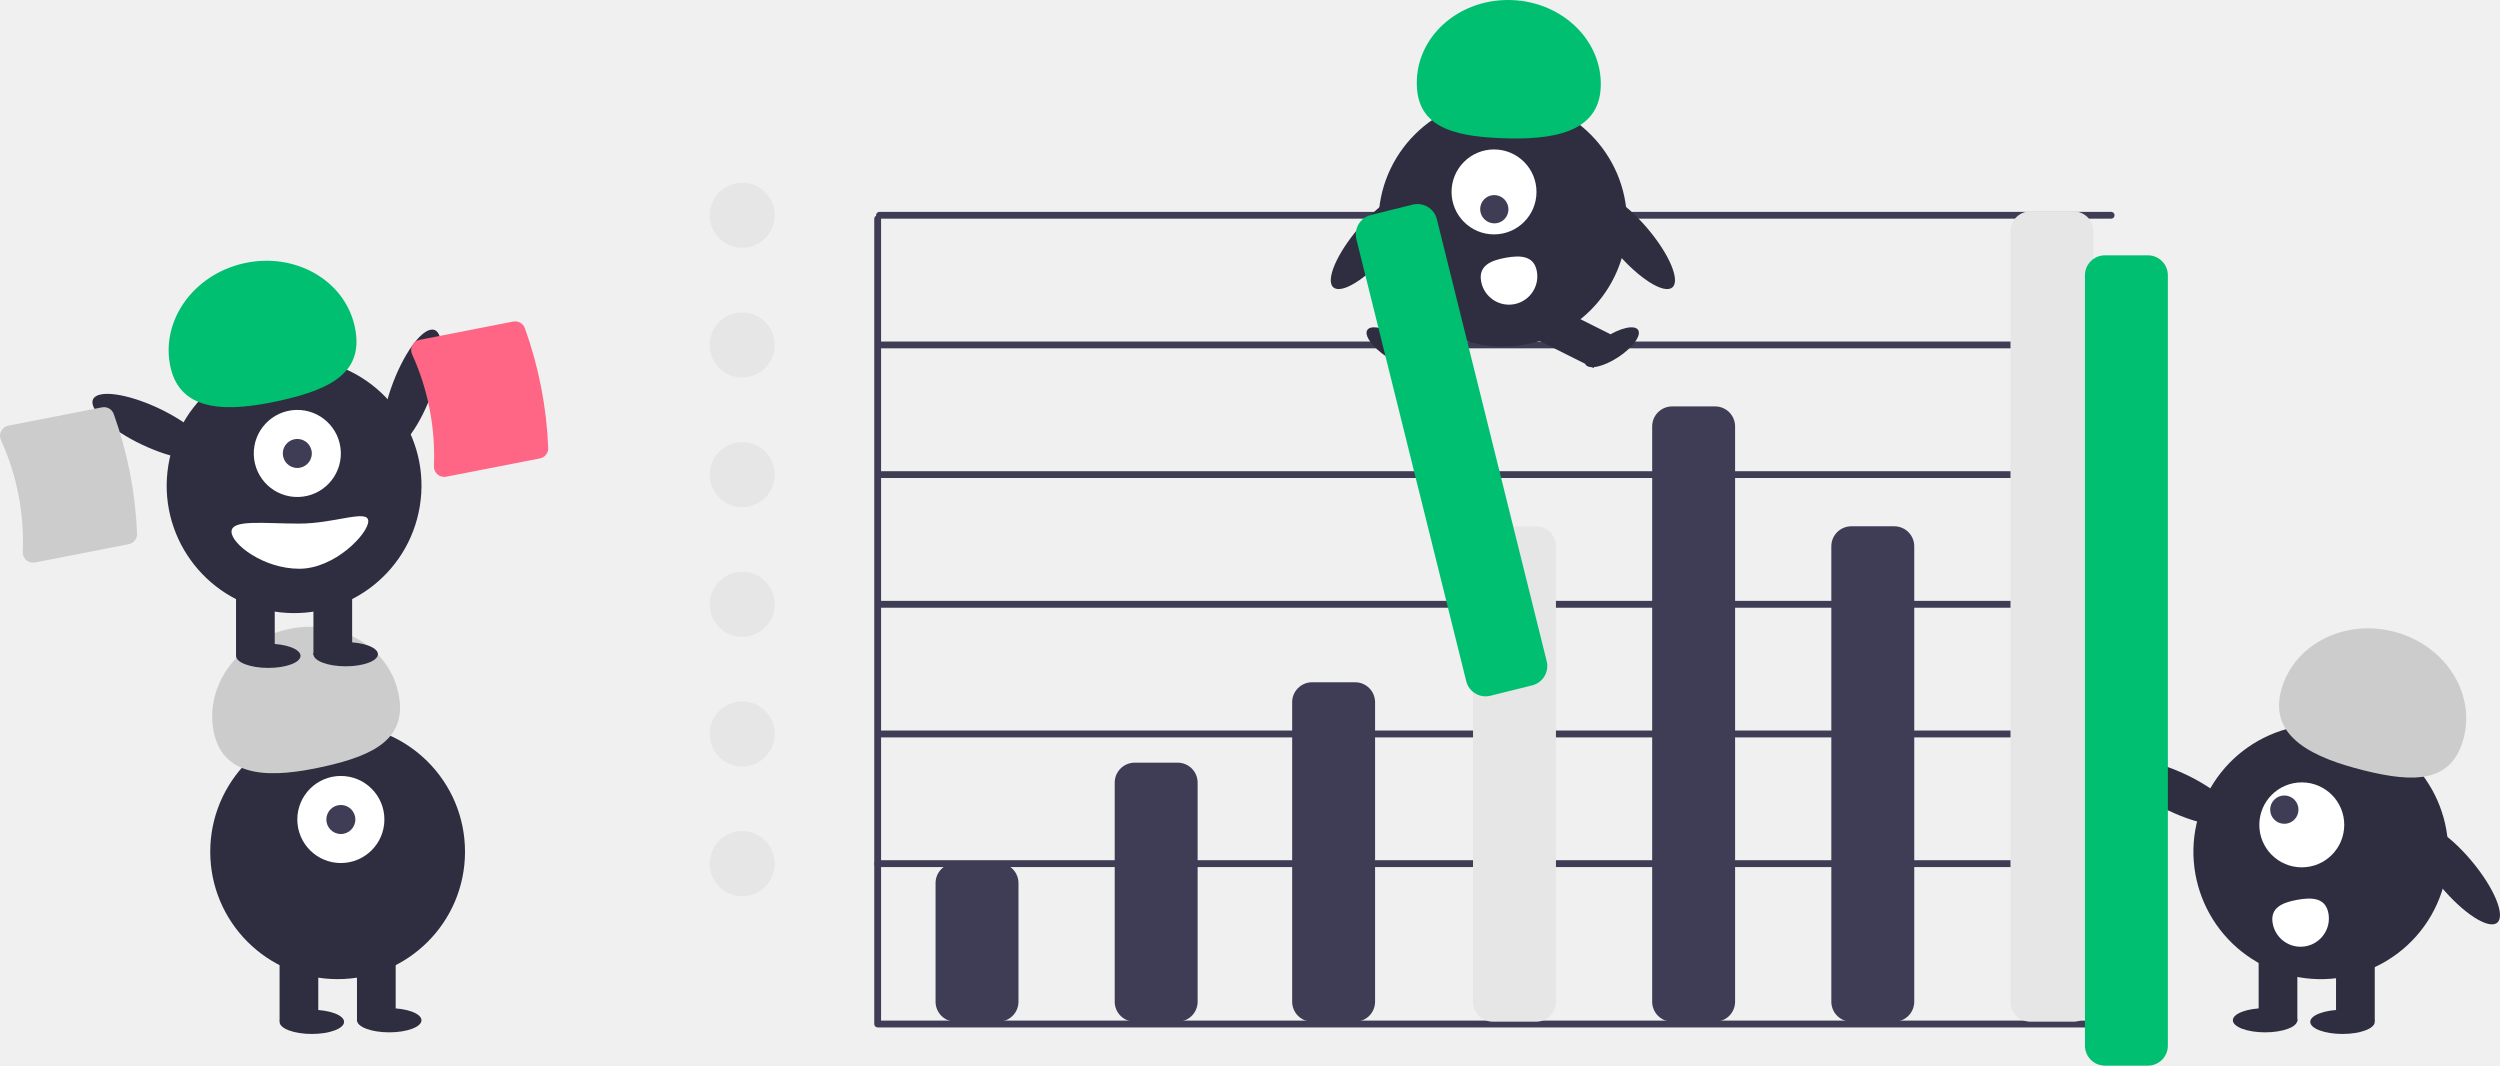
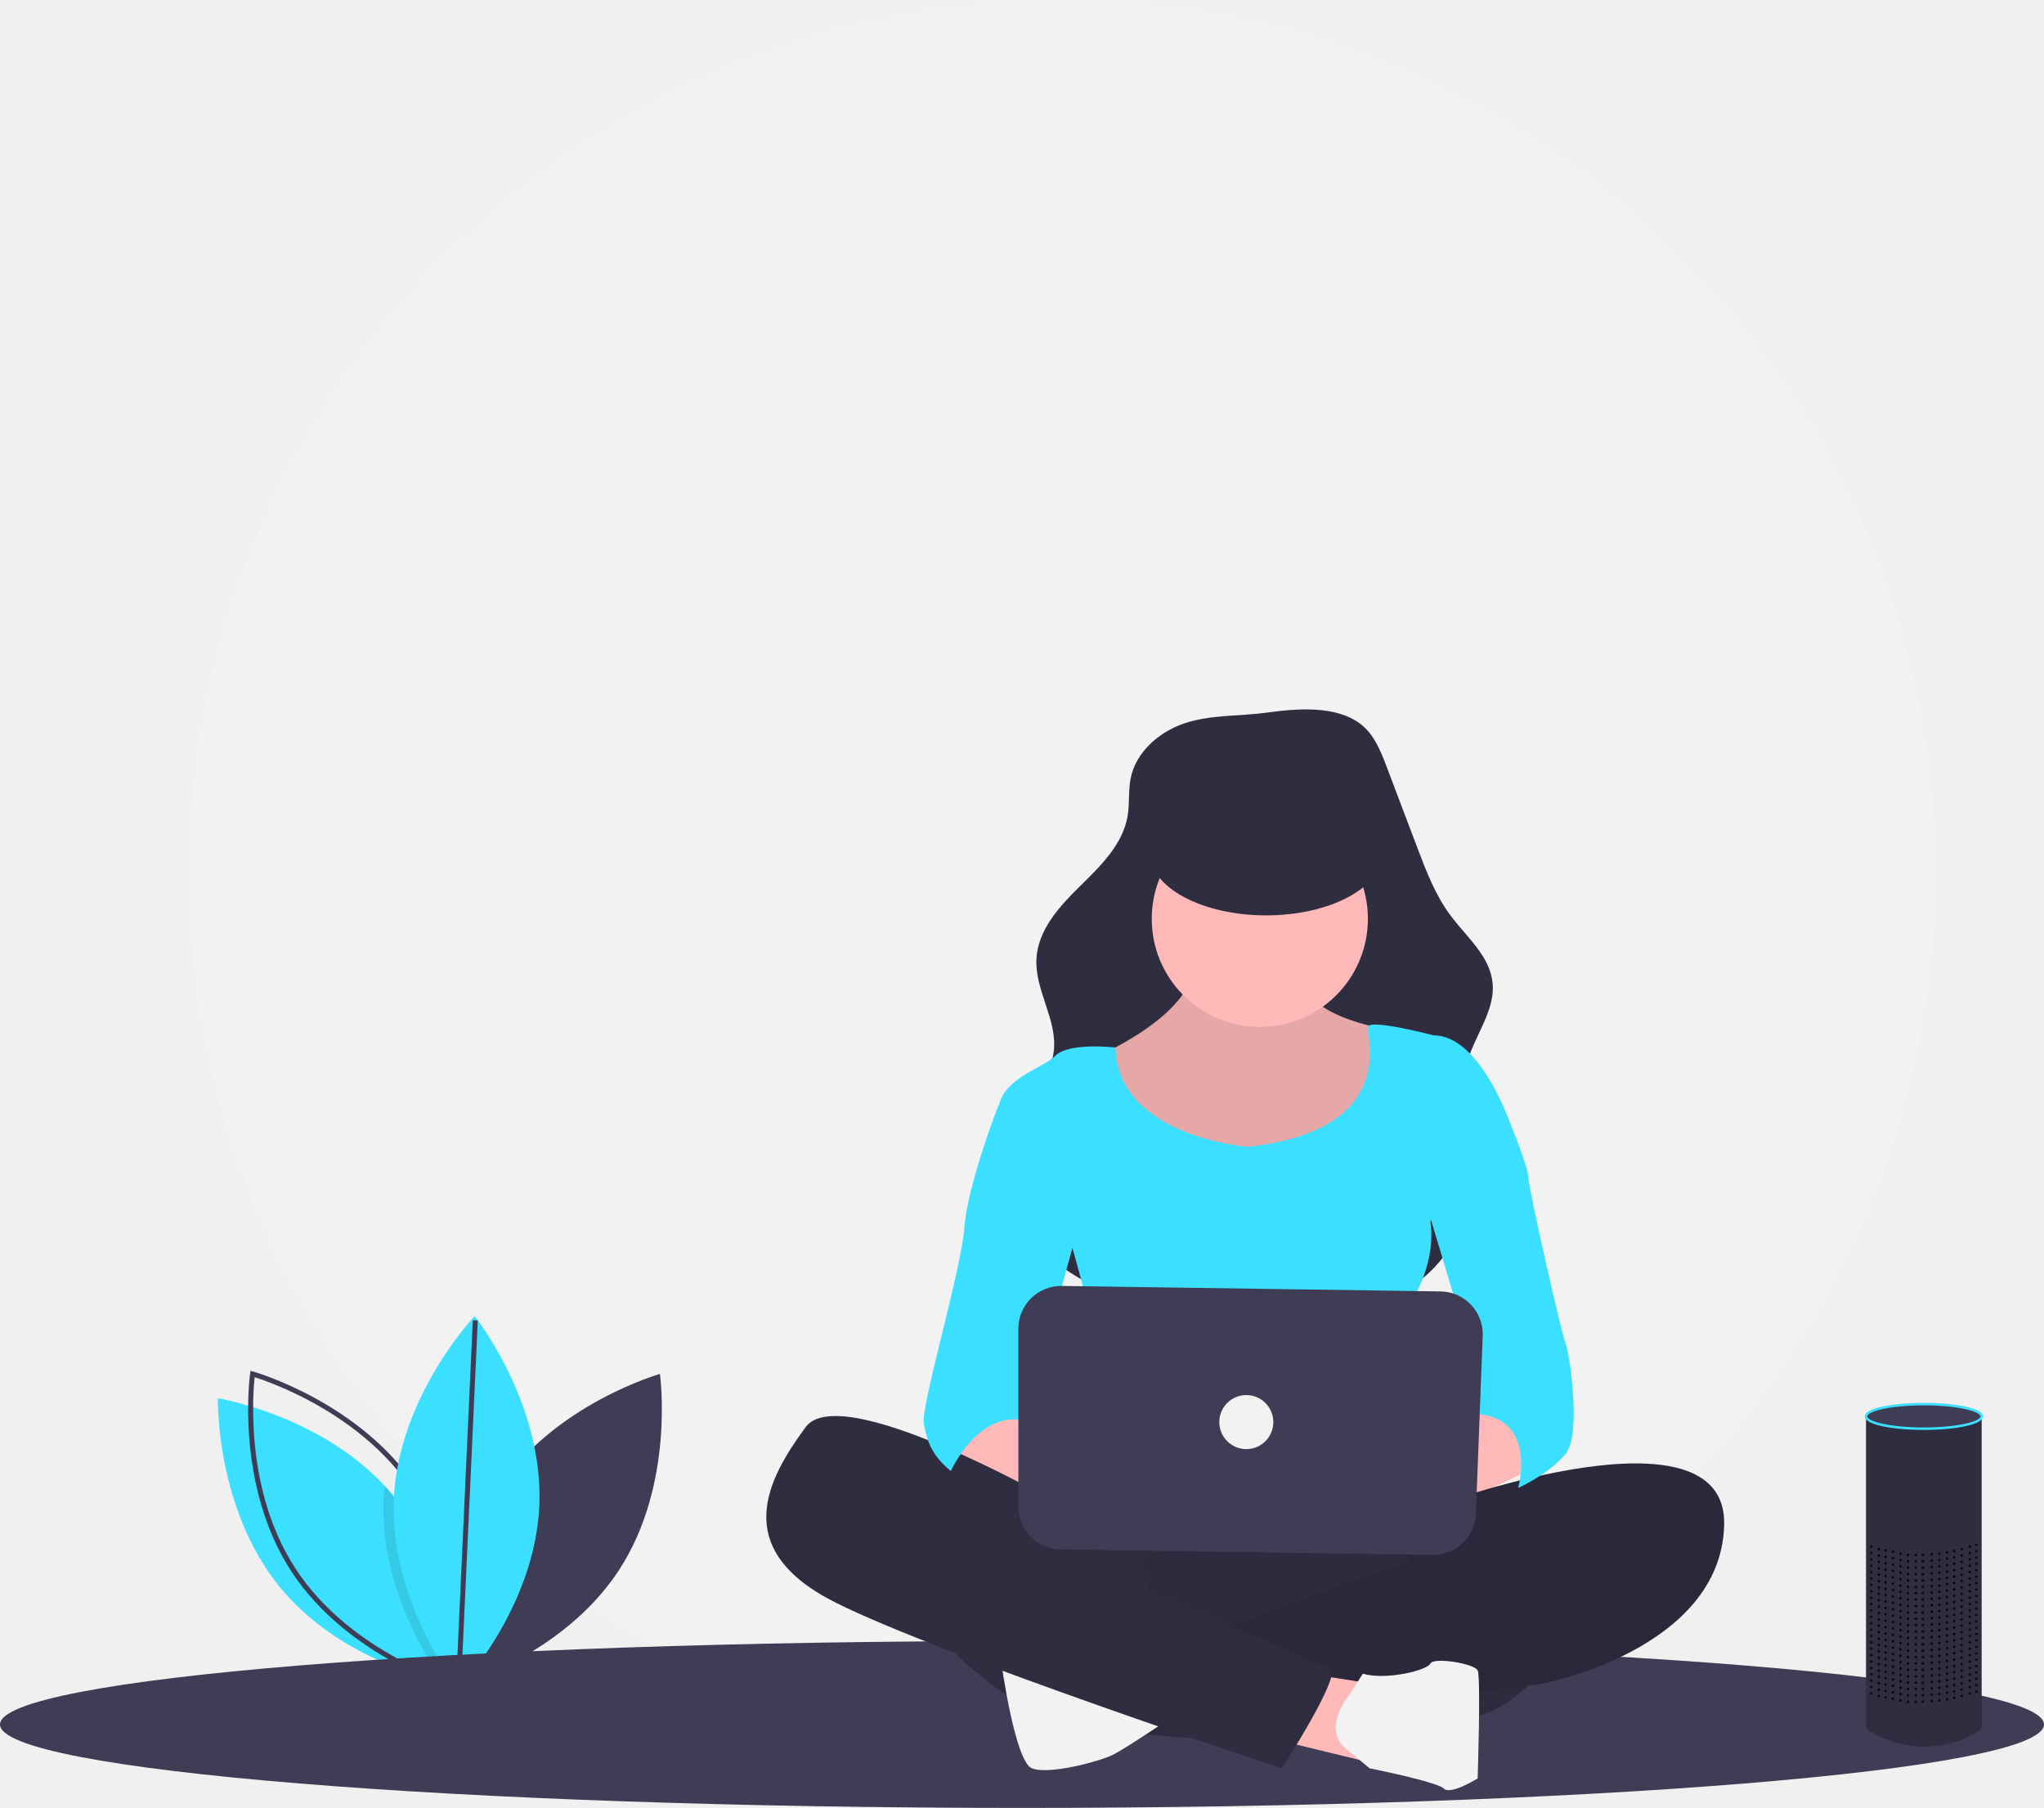
- <svg xmlns="http://www.w3.org/2000/svg" id="aff40d89-77de-4835-bbf1-69878b2c71b2" data-name="Layer 1" width="845.197" height="360.271" viewBox="0 0 845.197 360.271">
-   <path d="M890.595,617.218H474.118a1.154,1.154,0,0,1-1.154-1.154V343.797a1.154,1.154,0,0,1,2.307,0V614.911H890.595a1.154,1.154,0,0,1,0,2.307Z" transform="translate(-177.4015 -269.8646)" fill="#3f3d56" />
-   <path d="M890.595,562.995H474.118a1.154,1.154,0,0,1,0-2.307H890.595a1.154,1.154,0,0,1,0,2.307Z" transform="translate(-177.4015 -269.8646)" fill="#3f3d56" />
-   <path d="M891.172,519.156H474.695a1.154,1.154,0,0,1,0-2.307H891.172a1.154,1.154,0,0,1,0,2.307Z" transform="translate(-177.4015 -269.8646)" fill="#3f3d56" />
-   <path d="M891.172,475.316H474.695a1.154,1.154,0,0,1,0-2.307H891.172a1.154,1.154,0,0,1,0,2.307Z" transform="translate(-177.4015 -269.8646)" fill="#3f3d56" />
-   <path d="M891.172,431.476H474.695a1.154,1.154,0,0,1,0-2.307H891.172a1.154,1.154,0,0,1,0,2.307Z" transform="translate(-177.4015 -269.8646)" fill="#3f3d56" />
-   <path d="M891.172,387.637H474.695a1.154,1.154,0,0,1,0-2.307H891.172a1.154,1.154,0,0,1,0,2.307Z" transform="translate(-177.4015 -269.8646)" fill="#3f3d56" />
-   <path d="M891.172,343.797H474.695a1.154,1.154,0,0,1,0-2.307H891.172a1.154,1.154,0,0,1,0,2.307Z" transform="translate(-177.4015 -269.8646)" fill="#3f3d56" />
-   <path d="M514.983,615.27H500.439a6.752,6.752,0,0,1-6.745-6.745V568.414a6.752,6.752,0,0,1,6.745-6.745h14.544a6.752,6.752,0,0,1,6.745,6.745V608.525A6.752,6.752,0,0,1,514.983,615.27Z" transform="translate(-177.4015 -269.8646)" fill="#3f3d56" />
-   <path d="M575.551,615.27H561.007a6.752,6.752,0,0,1-6.745-6.745V534.452a6.752,6.752,0,0,1,6.745-6.745h14.544a6.752,6.752,0,0,1,6.745,6.745V608.525A6.752,6.752,0,0,1,575.551,615.27Z" transform="translate(-177.4015 -269.8646)" fill="#3f3d56" />
-   <path d="M696.686,615.27H682.143a6.753,6.753,0,0,1-6.745-6.745V454.537a6.753,6.753,0,0,1,6.745-6.745h14.543a6.753,6.753,0,0,1,6.745,6.745V608.525A6.753,6.753,0,0,1,696.686,615.27Z" transform="translate(-177.4015 -269.8646)" fill="#e6e6e6" />
-   <path d="M635.542,615.27H620.998a6.753,6.753,0,0,1-6.745-6.745V507.269a6.753,6.753,0,0,1,6.745-6.745h14.543a6.753,6.753,0,0,1,6.745,6.745V608.525A6.753,6.753,0,0,1,635.542,615.27Z" transform="translate(-177.4015 -269.8646)" fill="#3f3d56" />
-   <path d="M757.254,615.27H742.711a6.753,6.753,0,0,1-6.745-6.745V414.009a6.753,6.753,0,0,1,6.745-6.745h14.544a6.753,6.753,0,0,1,6.745,6.745V608.525A6.753,6.753,0,0,1,757.254,615.27Z" transform="translate(-177.4015 -269.8646)" fill="#3f3d56" />
-   <path d="M817.823,615.27H803.279a6.753,6.753,0,0,1-6.745-6.745V454.537a6.753,6.753,0,0,1,6.745-6.745h14.544a6.753,6.753,0,0,1,6.745,6.745V608.525A6.753,6.753,0,0,1,817.823,615.27Z" transform="translate(-177.4015 -269.8646)" fill="#3f3d56" />
-   <path d="M878.39,615.27H863.847A6.753,6.753,0,0,1,857.102,608.525V348.062a6.753,6.753,0,0,1,6.745-6.745h14.543a6.753,6.753,0,0,1,6.745,6.745V608.525A6.753,6.753,0,0,1,878.39,615.27Z" transform="translate(-177.4015 -269.8646)" fill="#e6e6e6" />
-   <circle cx="508.038" cy="75.159" r="42.012" fill="#2f2e41" />
-   <rect x="650.664" y="377.07" width="22.868" height="12.763" transform="translate(-279.016 67.19549) rotate(-26.60099)" fill="#2f2e41" />
-   <ellipse cx="648.548" cy="387.264" rx="3.989" ry="10.636" transform="translate(-209.1668 445.6714) rotate(-56.60122)" fill="#2f2e41" />
-   <rect x="702.4" y="372.018" width="12.763" height="22.868" transform="translate(-128.8564 575.6413) rotate(-63.39901)" fill="#2f2e41" />
-   <ellipse cx="722.331" cy="387.264" rx="10.636" ry="3.989" transform="translate(-271.2902 191.7049) rotate(-33.39878)" fill="#2f2e41" />
-   <circle cx="505.097" cy="64.882" r="14.359" fill="#fff" />
-   <ellipse cx="682.597" cy="340.6" rx="4.766" ry="4.8" transform="translate(-218.3142 312.5636) rotate(-45)" fill="#3f3d56" />
-   <path d="M718.581,299.318c.632-15.554-12.773-28.728-29.941-29.425s-31.597,11.346-32.229,26.9,11.302,19.087,28.47,19.785S717.949,314.872,718.581,299.318Z" transform="translate(-177.4015 -269.8646)" fill="#01bf71" />
-   <ellipse cx="729.115" cy="351.084" rx="6.594" ry="21.006" transform="translate(-230.1947 289.7572) rotate(-40.64516)" fill="#2f2e41" />
-   <ellipse cx="641.881" cy="351.084" rx="21.006" ry="6.594" transform="translate(-220.0119 339.5652) rotate(-49.35484)" fill="#2f2e41" />
-   <path d="M696.978,361.58a9.572,9.572,0,0,1-18.835,3.429l-.003-.018c-.942-5.202,3.08-7.043,8.283-7.985S696.036,356.378,696.978,361.58Z" transform="translate(-177.4015 -269.8646)" fill="#fff" />
-   <ellipse cx="1007.831" cy="565.299" rx="6.76" ry="21.534" transform="translate(-305.2117 508.9902) rotate(-39.93837)" fill="#2f2e41" />
-   <circle cx="962.024" cy="557.821" r="43.067" transform="translate(-48.79241 1024.214) rotate(-71.56504)" fill="#2f2e41" />
-   <rect x="789.767" y="321.756" width="13.084" height="23.442" fill="#2f2e41" />
-   <rect x="763.6" y="321.756" width="13.084" height="23.442" fill="#2f2e41" />
-   <ellipse cx="791.948" cy="345.471" rx="10.903" ry="4.089" fill="#2f2e41" />
-   <ellipse cx="765.78" cy="344.926" rx="10.903" ry="4.089" fill="#2f2e41" />
-   <path d="M948.501,503.685c3.846-15.487,20.821-24.601,37.915-20.356s27.834,20.24,23.989,35.727-16.604,15.537-33.698,11.292S944.655,519.172,948.501,503.685Z" transform="translate(-177.4015 -269.8646)" fill="#ccc" />
-   <ellipse cx="913.516" cy="537.838" rx="6.76" ry="21.534" transform="translate(-141.3057 862.8808) rotate(-64.62574)" fill="#2f2e41" />
-   <circle cx="778.184" cy="278.869" r="14.359" fill="#fff" />
-   <circle cx="772.282" cy="273.723" r="4.786" fill="#3f3d56" />
-   <path d="M964.593,578.649a9.572,9.572,0,0,1-18.835,3.429l-.003-.018c-.942-5.202,3.08-7.043,8.283-7.985S963.651,573.447,964.593,578.649Z" transform="translate(-177.4015 -269.8646)" fill="#fff" />
-   <path d="M903.565,630.135H889.022a6.753,6.753,0,0,1-6.745-6.745V362.928a6.753,6.753,0,0,1,6.745-6.745h14.543a6.753,6.753,0,0,1,6.745,6.745V623.391A6.753,6.753,0,0,1,903.565,630.135Z" transform="translate(-177.4015 -269.8646)" fill="#01bf71" />
-   <circle cx="114.144" cy="287.957" r="43.067" fill="#2f2e41" />
-   <rect x="94.519" y="321.756" width="13.084" height="23.442" fill="#2f2e41" />
-   <rect x="120.686" y="321.756" width="13.084" height="23.442" fill="#2f2e41" />
-   <ellipse cx="105.422" cy="345.471" rx="10.903" ry="4.089" fill="#2f2e41" />
-   <ellipse cx="131.589" cy="344.926" rx="10.903" ry="4.089" fill="#2f2e41" />
-   <circle cx="115.235" cy="277.054" r="14.719" fill="#fff" />
-   <circle cx="115.235" cy="277.054" r="4.906" fill="#3f3d56" />
-   <path d="M249.769,517.77c-3.477-15.574,7.639-31.31,24.829-35.149s33.944,5.675,37.422,21.249-7.915,21.318-25.105,25.156S253.246,533.344,249.769,517.77Z" transform="translate(-177.4015 -269.8646)" fill="#ccc" />
-   <ellipse cx="316.634" cy="401.549" rx="21.534" ry="6.76" transform="translate(-348.8993 284.0852) rotate(-69.08217)" fill="#2f2e41" />
-   <circle cx="276.826" cy="434.071" r="43.067" transform="translate(-373.3838 367.9278) rotate(-80.78252)" fill="#2f2e41" />
-   <rect x="79.799" y="198.006" width="13.084" height="23.442" fill="#2f2e41" />
-   <rect x="105.967" y="198.006" width="13.084" height="23.442" fill="#2f2e41" />
-   <ellipse cx="90.702" cy="221.72" rx="10.903" ry="4.089" fill="#2f2e41" />
-   <ellipse cx="116.87" cy="221.175" rx="10.903" ry="4.089" fill="#2f2e41" />
-   <circle cx="277.917" cy="423.168" r="14.719" transform="translate(-189.7116 -261.5185) rotate(-1.68323)" fill="#fff" />
-   <circle cx="100.515" cy="153.303" r="4.906" fill="#3f3d56" />
-   <path d="M235.05,394.019c-3.477-15.574,7.639-31.31,24.829-35.149s33.944,5.675,37.422,21.249-7.915,21.318-25.105,25.156S238.527,409.593,235.05,394.019Z" transform="translate(-177.4015 -269.8646)" fill="#01bf71" />
-   <ellipse cx="228.318" cy="414.087" rx="6.76" ry="21.534" transform="translate(-421.0639 173.0663) rotate(-64.62574)" fill="#2f2e41" />
-   <path d="M255.672,449.608c0,4.215,10.853,12.539,22.897,12.539s23.335-11.867,23.335-16.082-11.292.818-23.335.818S255.672,445.393,255.672,449.608Z" transform="translate(-177.4015 -269.8646)" fill="#fff" />
-   <path d="M695.389,501.577l-14.114,3.507a6.753,6.753,0,0,1-8.172-4.919l-37.137-149.443a6.753,6.753,0,0,1,4.919-8.172l14.114-3.507a6.753,6.753,0,0,1,8.172,4.919l37.137,149.443A6.753,6.753,0,0,1,695.389,501.577Z" transform="translate(-177.4015 -269.8646)" fill="#01bf71" />
-   <path d="M359.938,424.84l-31.701,6.188a3.44,3.44,0,0,1-2.92-.772,3.498,3.498,0,0,1-1.217-2.82,82.894,82.894,0,0,0-7.376-37.786,3.499,3.499,0,0,1,.067-3.071,3.44,3.44,0,0,1,2.415-1.814l31.701-6.188a3.485,3.485,0,0,1,3.928,2.209,135.693,135.693,0,0,1,7.911,40.529A3.485,3.485,0,0,1,359.938,424.84Z" transform="translate(-177.4015 -269.8646)" fill="#ff6584" />
-   <path d="M220.938,453.84l-31.701,6.188a3.44,3.44,0,0,1-2.92-.772,3.498,3.498,0,0,1-1.217-2.82,82.894,82.894,0,0,0-7.376-37.786,3.499,3.499,0,0,1,.067-3.071,3.44,3.44,0,0,1,2.415-1.814l31.701-6.188a3.485,3.485,0,0,1,3.928,2.209,135.693,135.693,0,0,1,7.911,40.529A3.485,3.485,0,0,1,220.938,453.84Z" transform="translate(-177.4015 -269.8646)" fill="#ccc" />
-   <circle cx="250.924" cy="72.779" r="11" fill="#e6e6e6" />
-   <circle cx="250.924" cy="116.619" r="11" fill="#e6e6e6" />
-   <circle cx="250.924" cy="160.458" r="11" fill="#e6e6e6" />
-   <circle cx="250.924" cy="204.298" r="11" fill="#e6e6e6" />
-   <circle cx="250.924" cy="248.138" r="11" fill="#e6e6e6" />
-   <circle cx="250.924" cy="291.977" r="11" fill="#e6e6e6" />
+ <svg xmlns="http://www.w3.org/2000/svg" id="e4ebe004-ac85-4249-bdf7-a9685d9ba22f" data-name="Layer 1" width="820" height="725.174" viewBox="0 0 820 725.174">
+   <circle cx="426.16" cy="350.304" r="350.304" fill="#f2f2f2" />
+   <path d="M389.416,685.212c-22.565,34.604-16.382,78.617-16.382,78.617s42.768-12.092,65.333-46.697S454.749,638.515,454.749,638.515,411.981,650.608,389.416,685.212Z" transform="translate(-190 -87.41324)" fill="#3f3d56" />
+   <path d="M372.914,763.426s-.549-.088-1.56-.292c-.806-.164-1.917-.397-3.273-.719-12.12-2.858-44.343-12.517-65.41-37.915-26.367-31.802-25.257-76.233-25.257-76.233s40.317,6.551,66.883,35.11q1.727,1.841,3.36,3.816c22.943,27.671,25.082,64.902,25.251,74.106C372.932,762.678,372.914,763.426,372.914,763.426Z" transform="translate(-190 -87.41324)" fill="#3bdfff" />
+   <path d="M356.652,685.212c22.565,34.604,16.382,78.617,16.382,78.617s-42.768-12.092-65.333-46.697-16.382-78.617-16.382-78.617S334.087,650.608,356.652,685.212Z" transform="translate(-190 -87.41324)" fill="none" stroke="#3f3d56" stroke-miterlimit="10" stroke-width="2" />
+   <path d="M372.908,761.299c-.596.719-1.122,1.332-1.554,1.835-.958,1.093-1.502,1.666-1.502,1.666s-.66-.83-1.771-2.384c-6.095-8.497-25.701-38.71-24.188-73.609q.123-2.744.403-5.429,1.727,1.841,3.36,3.816C370.6,714.864,372.739,752.095,372.908,761.299Z" transform="translate(-190 -87.41324)" opacity="0.1" />
+   <path d="M406.366,691.33C404.583,732.603,373.945,764.8,373.945,764.8s-27.746-34.72-25.962-75.993,32.421-73.47,32.421-73.47S408.15,650.057,406.366,691.33Z" transform="translate(-190 -87.41324)" fill="#3bdfff" />
+   <line x1="183.945" y1="676.218" x2="190.681" y2="529.608" fill="none" stroke="#3f3d56" stroke-miterlimit="10" stroke-width="2" />
+   <ellipse cx="410" cy="691.704" rx="410" ry="33.469" fill="#3f3d56" />
+   <path d="M665.161,377.554c-10.222,3.452-19.482,11.526-21.575,22.11-.97,4.906-.375,10.006-1.192,14.94-1.894,11.443-10.876,20.182-19.161,28.3s-16.84,17.55-17.445,29.132c-.662,12.684,8.536,24.566,6.945,37.167-1.849,14.639-17.312,24.126-21.134,38.378-2.552,9.517.575,19.768,5.721,28.171,9.806,16.012,26.566,26.883,44.415,32.711s36.858,7.054,55.633,7.25c22.861.24,47.682-1.723,64.858-16.811a51.959,51.959,0,0,0,17.249-33.826c1.632-17.477-5.663-35.536-.631-52.352,3.167-10.583,11.108-20.249,9.922-31.232-1.159-10.739-10.538-18.351-16.972-27.026-6.008-8.1-9.653-17.666-13.226-27.097L746.345,395.101c-2.403-6.343-5.042-13.015-10.397-17.178-10.026-7.794-26.147-6.263-37.871-4.655C687.201,374.759,675.62,374.022,665.161,377.554Z" transform="translate(-190 -87.41324)" fill="#2f2e41" />
+   <path d="M668.99,471.55s5.419,17.612-35.224,37.934,4.064,41.998,4.064,41.998l47.417,10.838s48.772-6.774,54.191-14.902,14.902-35.224,12.193-39.288A63.342,63.342,0,0,0,744.857,500s-32.515-5.419-31.16-20.322S668.99,471.55,668.99,471.55Z" transform="translate(-190 -87.41324)" fill="#ffb9b9" />
+   <path d="M668.99,471.55s5.419,17.612-35.224,37.934,4.064,41.998,4.064,41.998l47.417,10.838s48.772-6.774,54.191-14.902,14.902-35.224,12.193-39.288A63.342,63.342,0,0,0,744.857,500s-32.515-5.419-31.16-20.322S668.99,471.55,668.99,471.55Z" transform="translate(-190 -87.41324)" opacity="0.1" />
+   <circle cx="505.408" cy="368.557" r="43.353" fill="#ffb9b9" />
+   <path d="M690.666,547.417s-52.211-3.818-53.201-39.843c0,0-18.602-2.155-24.021,3.264s-23.031,9.483-23.031,23.031,29.805,54.191,29.805,54.191,16.257,54.191,9.483,63.674-8.129,33.869-8.129,33.869,67.739-5.419,78.577,0,54.191,5.419,56.9,0S754.34,612.446,754.34,612.446s12.193-16.257,9.483-35.224l32.514-37.934s-12.193-36.579-31.16-36.579c0,0-25.741-6.774-26.418-3.387S751.631,540.643,690.666,547.417Z" transform="translate(-190 -87.41324)" fill="#3bdfff" />
+   <path d="M568.737,666.637s12.193,18.967,43.353,23.031,36.579-6.774,33.869-9.483-35.224-14.902-35.224-14.902l-18.967-14.902Z" transform="translate(-190 -87.41324)" fill="#ffb9b9" />
+   <path d="M790.919,650.38,755.695,670.701s-46.062-2.71-28.45,10.838,50.127,8.129,50.127,8.129l31.16-14.902Z" transform="translate(-190 -87.41324)" fill="#ffb9b9" />
+   <path d="M614.799,685.604s-32.515,79.931,6.774,92.124,147.67,9.483,172.056-6.774,31.16-37.934,27.095-44.707-31.16-25.741-50.127-27.095S614.799,685.604,614.799,685.604Z" transform="translate(-190 -87.41324)" fill="#2f2e41" />
+   <path d="M614.799,685.604s-32.515,79.931,6.774,92.124,147.67,9.483,172.056-6.774,31.16-37.934,27.095-44.707-31.16-25.741-50.127-27.095S614.799,685.604,614.799,685.604Z" transform="translate(-190 -87.41324)" opacity="0.05" />
+   <path d="M768.277,690.57s114.767-41.545,113.412,8.582-73.158,63.674-73.158,63.674l-21.676,2.71L667.635,769.599s4.064-21.676-5.419-24.386c0,0,31.16-8.129,32.515-9.483s78.577-28.45,83.996-29.805,21.676-12.193,33.869-10.838c0,0,13.548-10.838,28.45-8.129L799.048,689.668Z" transform="translate(-190 -87.41324)" fill="#2f2e41" />
+   <path d="M768.277,690.57s114.767-41.545,113.412,8.582-73.158,63.674-73.158,63.674l-21.676,2.71L667.635,769.599s4.064-21.676-5.419-24.386c0,0,31.16-8.129,32.515-9.483s78.577-28.45,83.996-29.805,21.676-12.193,33.869-10.838c0,0,13.548-10.838,28.45-8.129L799.048,689.668Z" transform="translate(-190 -87.41324)" opacity="0.1" />
+   <polygon points="558 609.885 572.469 642.898 660.529 611.738 667.303 594.126 644.272 590.062 597.97 598.19 577.888 603.61 558 609.885" fill="#2f2e41" />
+   <polygon points="558 609.885 572.469 642.898 660.529 611.738 667.303 594.126 644.272 590.062 597.97 598.19 577.888 603.61 558 609.885" opacity="0.1" />
+   <path d="M560.608,737.085s25.741,32.515,55.546,40.643,46.062-2.71,46.062-2.71L652.732,737.085l-4.064-24.386-17.612-12.193-35.224-16.257-41.998-13.548s-17.612-2.71-17.612,0,16.257,43.353,16.257,43.353Z" transform="translate(-190 -87.41324)" fill="#2f2e41" />
+   <path d="M591.768,754.697s5.419,39.288,12.193,41.998,27.095-2.71,32.514-5.419,23.839-15.211,23.839-15.211S595.832,751.987,591.768,754.697Z" transform="translate(-190 -87.41324)" fill="#f2f2f2" />
+   <polygon points="525.052 671.348 550.793 675.412 548.083 706.572 512.18 697.851 525.052 671.348" fill="#ffb9b9" />
+   <path d="M731.18,767.433s-12.064,14.359.129,22.488l8.129,6.774s27.095,5.419,29.805,8.129,13.548-4.064,13.548-4.064,1.355-40.643,0-43.353-17.612-5.419-18.967-2.71-17.612,6.774-27.095,4.064Z" transform="translate(-190 -87.41324)" fill="#f2f2f2" />
+   <path d="M622.928,695.087S528.094,639.541,513.191,659.863s-31.16,48.772,12.193,70.448,178.83,66.384,178.83,66.384,20.322-31.16,20.322-39.288c0,0-71.803-32.515-83.996-35.224s-60.965-33.869-67.739-36.579-16.257-10.838-16.257-10.838Z" transform="translate(-190 -87.41324)" fill="#2f2e41" />
+   <path d="M595.832,527.095l-5.419,4.064s-12.193,31.16-13.548,48.772-17.612,71.803-16.257,78.577,2.71,12.193,10.838,18.967c0,0,10.838-24.386,29.805-20.322l23.031-83.996Z" transform="translate(-190 -87.41324)" fill="#3bdfff" />
+   <path d="M785.5,527.095,796.338,539.288s6.774,16.257,6.774,20.322,13.548,63.674,14.902,66.384,6.774,36.579,0,44.707-18.967,13.548-18.967,13.548,8.129-28.45-17.612-29.805l2.71-10.838-24.386-81.286Z" transform="translate(-190 -87.41324)" fill="#3bdfff" />
+   <path d="M598.542,620.37v71.361A17.157,17.157,0,0,0,615.444,708.885l149.238,2.211a17.157,17.157,0,0,0,17.398-16.495l2.745-71.369a17.157,17.157,0,0,0-16.895-17.814l-151.983-2.203A17.157,17.157,0,0,0,598.542,620.37Z" transform="translate(-190 -87.41324)" fill="#3f3d56" />
+   <ellipse cx="507.95" cy="342.039" rx="46.665" ry="25.127" fill="#2f2e41" />
+   <circle cx="499.989" cy="570.418" r="10.838" fill="#f2f2f2" />
+   <path d="M984.99,655.635V779.402c0,2.126-1.144,2.43-3.004,3.461-6.274,3.48-21.74,9.68-40.308-.133-1.906-1.007-3.08-1.348-3.08-3.504V656.428S962.19,665.944,984.99,655.635Z" transform="translate(-190 -87.41324)" fill="#2f2e41" />
+   <ellipse cx="771.794" cy="568.138" rx="23.196" ry="4.926" fill="#3f3d56" stroke="#3bdfff" stroke-miterlimit="10" />
+   <g opacity="0.8">
+     <circle cx="792.877" cy="619.616" r="0.52" />
+     <circle cx="790.235" cy="620.355" r="0.52" />
+     <circle cx="786.971" cy="621.395" r="0.52" />
+     <circle cx="781.118" cy="622.656" r="0.52" />
+     <circle cx="774.948" cy="623.403" r="0.52" />
+     <circle cx="768.557" cy="623.697" r="0.52" />
+     <circle cx="759.384" cy="622.436" r="0.52" />
+     <circle cx="762.423" cy="623.177" r="0.52" />
+     <circle cx="753.707" cy="621.395" r="0.52" />
+     <circle cx="756.441" cy="621.916" r="0.52" />
+     <circle cx="750.71" cy="620.355" r="0.52" />
+     <circle cx="783.982" cy="622.136" r="0.52" />
+     <circle cx="777.944" cy="623.177" r="0.52" />
+     <circle cx="771.391" cy="623.697" r="0.52" />
+     <circle cx="765.43" cy="623.697" r="0.52" />
+   </g>
+   <g opacity="0.8">
+     <circle cx="792.877" cy="622.177" r="0.52" />
+     <circle cx="790.235" cy="622.916" r="0.52" />
+     <circle cx="786.971" cy="623.956" r="0.52" />
+     <circle cx="781.118" cy="625.217" r="0.52" />
+     <circle cx="774.948" cy="625.964" r="0.52" />
+     <circle cx="768.557" cy="626.258" r="0.52" />
+     <circle cx="759.384" cy="624.997" r="0.52" />
+     <circle cx="762.423" cy="625.738" r="0.52" />
+     <circle cx="753.707" cy="623.956" r="0.52" />
+     <circle cx="756.441" cy="624.477" r="0.52" />
+     <circle cx="750.71" cy="622.916" r="0.52" />
+     <circle cx="783.982" cy="624.697" r="0.52" />
+     <circle cx="777.944" cy="625.738" r="0.52" />
+     <circle cx="771.391" cy="626.258" r="0.52" />
+     <circle cx="765.43" cy="626.258" r="0.52" />
+   </g>
+   <g opacity="0.8">
+     <circle cx="792.877" cy="624.738" r="0.52" />
+     <circle cx="790.235" cy="625.477" r="0.52" />
+     <circle cx="786.971" cy="626.517" r="0.52" />
+     <circle cx="781.118" cy="627.778" r="0.52" />
+     <circle cx="774.948" cy="628.525" r="0.52" />
+     <circle cx="768.557" cy="628.819" r="0.52" />
+     <circle cx="759.384" cy="627.558" r="0.52" />
+     <circle cx="762.423" cy="628.299" r="0.52" />
+     <circle cx="753.707" cy="626.517" r="0.52" />
+     <circle cx="756.441" cy="627.038" r="0.52" />
+     <circle cx="750.71" cy="625.477" r="0.52" />
+     <circle cx="783.982" cy="627.258" r="0.52" />
+     <circle cx="777.944" cy="628.299" r="0.52" />
+     <circle cx="771.391" cy="628.819" r="0.52" />
+     <circle cx="765.43" cy="628.819" r="0.52" />
+   </g>
+   <g opacity="0.8">
+     <circle cx="792.877" cy="627.299" r="0.52" />
+     <circle cx="790.235" cy="628.038" r="0.52" />
+     <circle cx="786.971" cy="629.079" r="0.52" />
+     <circle cx="781.118" cy="630.339" r="0.52" />
+     <circle cx="774.948" cy="631.087" r="0.52" />
+     <circle cx="768.557" cy="631.38" r="0.52" />
+     <circle cx="759.384" cy="630.119" r="0.52" />
+     <circle cx="762.423" cy="630.86" r="0.52" />
+     <circle cx="753.707" cy="629.079" r="0.52" />
+     <circle cx="756.441" cy="629.599" r="0.52" />
+     <circle cx="750.71" cy="628.038" r="0.52" />
+     <circle cx="783.982" cy="629.819" r="0.52" />
+     <circle cx="777.944" cy="630.86" r="0.52" />
+     <circle cx="771.391" cy="631.38" r="0.52" />
+     <circle cx="765.43" cy="631.38" r="0.52" />
+   </g>
+   <g opacity="0.8">
+     <circle cx="792.877" cy="629.86" r="0.52" />
+     <circle cx="790.235" cy="630.599" r="0.52" />
+     <circle cx="786.971" cy="631.64" r="0.52" />
+     <circle cx="781.118" cy="632.9" r="0.52" />
+     <circle cx="774.948" cy="633.648" r="0.52" />
+     <circle cx="768.557" cy="633.941" r="0.52" />
+     <circle cx="759.384" cy="632.68" r="0.52" />
+     <circle cx="762.423" cy="633.421" r="0.52" />
+     <circle cx="753.707" cy="631.64" r="0.52" />
+     <circle cx="756.441" cy="632.16" r="0.52" />
+     <circle cx="750.71" cy="630.599" r="0.52" />
+     <circle cx="783.982" cy="632.38" r="0.52" />
+     <circle cx="777.944" cy="633.421" r="0.52" />
+     <circle cx="771.391" cy="633.941" r="0.52" />
+     <circle cx="765.43" cy="633.941" r="0.52" />
+   </g>
+   <g opacity="0.8">
+     <circle cx="792.877" cy="632.421" r="0.52" />
+     <circle cx="790.235" cy="633.16" r="0.52" />
+     <circle cx="786.971" cy="634.201" r="0.52" />
+     <circle cx="781.118" cy="635.461" r="0.52" />
+     <circle cx="774.948" cy="636.209" r="0.52" />
+     <circle cx="768.557" cy="636.502" r="0.52" />
+     <circle cx="759.384" cy="635.241" r="0.52" />
+     <circle cx="762.423" cy="635.982" r="0.52" />
+     <circle cx="753.707" cy="634.201" r="0.52" />
+     <circle cx="756.441" cy="634.721" r="0.52" />
+     <circle cx="750.71" cy="633.16" r="0.52" />
+     <circle cx="783.982" cy="634.941" r="0.52" />
+     <circle cx="777.944" cy="635.982" r="0.52" />
+     <circle cx="771.391" cy="636.502" r="0.52" />
+     <circle cx="765.43" cy="636.502" r="0.52" />
+   </g>
+   <g opacity="0.8">
+     <circle cx="792.877" cy="634.982" r="0.52" />
+     <circle cx="790.235" cy="635.721" r="0.52" />
+     <circle cx="786.971" cy="636.762" r="0.52" />
+     <circle cx="781.118" cy="638.022" r="0.52" />
+     <circle cx="774.948" cy="638.77" r="0.52" />
+     <circle cx="768.557" cy="639.063" r="0.52" />
+     <circle cx="759.384" cy="637.802" r="0.52" />
+     <circle cx="762.423" cy="638.543" r="0.52" />
+     <circle cx="753.707" cy="636.762" r="0.52" />
+     <circle cx="756.441" cy="637.282" r="0.52" />
+     <circle cx="750.71" cy="635.721" r="0.52" />
+     <circle cx="783.982" cy="637.502" r="0.52" />
+     <circle cx="777.944" cy="638.543" r="0.52" />
+     <circle cx="771.391" cy="639.063" r="0.52" />
+     <circle cx="765.43" cy="639.063" r="0.52" />
+   </g>
+   <g opacity="0.8">
+     <circle cx="792.877" cy="637.543" r="0.52" />
+     <circle cx="790.235" cy="638.282" r="0.52" />
+     <circle cx="786.971" cy="639.323" r="0.52" />
+     <circle cx="781.118" cy="640.583" r="0.52" />
+     <circle cx="774.948" cy="641.331" r="0.52" />
+     <circle cx="768.557" cy="641.624" r="0.52" />
+     <circle cx="759.384" cy="640.363" r="0.52" />
+     <circle cx="762.423" cy="641.104" r="0.52" />
+     <circle cx="753.707" cy="639.323" r="0.52" />
+     <circle cx="756.441" cy="639.843" r="0.52" />
+     <circle cx="750.71" cy="638.282" r="0.52" />
+     <circle cx="783.982" cy="640.063" r="0.52" />
+     <circle cx="777.944" cy="641.104" r="0.52" />
+     <circle cx="771.391" cy="641.624" r="0.52" />
+     <circle cx="765.43" cy="641.624" r="0.52" />
+   </g>
+   <g opacity="0.8">
+     <circle cx="792.877" cy="640.104" r="0.52" />
+     <circle cx="790.235" cy="640.843" r="0.52" />
+     <circle cx="786.971" cy="641.884" r="0.52" />
+     <circle cx="781.118" cy="643.144" r="0.52" />
+     <circle cx="774.948" cy="643.892" r="0.52" />
+     <circle cx="768.557" cy="644.185" r="0.52" />
+     <circle cx="759.384" cy="642.924" r="0.52" />
+     <circle cx="762.423" cy="643.665" r="0.52" />
+     <circle cx="753.707" cy="641.884" r="0.52" />
+     <circle cx="756.441" cy="642.404" r="0.52" />
+     <circle cx="750.71" cy="640.843" r="0.52" />
+     <circle cx="783.982" cy="642.624" r="0.52" />
+     <circle cx="777.944" cy="643.665" r="0.52" />
+     <circle cx="771.391" cy="644.185" r="0.52" />
+     <circle cx="765.43" cy="644.185" r="0.52" />
+   </g>
+   <g opacity="0.8">
+     <circle cx="792.877" cy="642.665" r="0.52" />
+     <circle cx="790.235" cy="643.404" r="0.52" />
+     <circle cx="786.971" cy="644.445" r="0.52" />
+     <circle cx="781.118" cy="645.706" r="0.52" />
+     <circle cx="774.948" cy="646.453" r="0.52" />
+     <circle cx="768.557" cy="646.746" r="0.52" />
+     <circle cx="759.384" cy="645.485" r="0.52" />
+     <circle cx="762.423" cy="646.226" r="0.52" />
+     <circle cx="753.707" cy="644.445" r="0.52" />
+     <circle cx="756.441" cy="644.965" r="0.52" />
+     <circle cx="750.71" cy="643.404" r="0.52" />
+     <circle cx="783.982" cy="645.185" r="0.52" />
+     <circle cx="777.944" cy="646.226" r="0.52" />
+     <circle cx="771.391" cy="646.746" r="0.52" />
+     <circle cx="765.43" cy="646.746" r="0.52" />
+   </g>
+   <g opacity="0.8">
+     <circle cx="792.877" cy="645.226" r="0.52" />
+     <circle cx="790.235" cy="645.965" r="0.52" />
+     <circle cx="786.971" cy="647.006" r="0.52" />
+     <circle cx="781.118" cy="648.267" r="0.52" />
+     <circle cx="774.948" cy="649.014" r="0.52" />
+     <circle cx="768.557" cy="649.307" r="0.52" />
+     <circle cx="759.384" cy="648.046" r="0.52" />
+     <circle cx="762.423" cy="648.787" r="0.52" />
+     <circle cx="753.707" cy="647.006" r="0.52" />
+     <circle cx="756.441" cy="647.526" r="0.52" />
+     <circle cx="750.71" cy="645.965" r="0.52" />
+     <circle cx="783.982" cy="647.746" r="0.52" />
+     <circle cx="777.944" cy="648.787" r="0.52" />
+     <circle cx="771.391" cy="649.307" r="0.52" />
+     <circle cx="765.43" cy="649.307" r="0.52" />
+   </g>
+   <g opacity="0.8">
+     <circle cx="792.877" cy="647.787" r="0.52" />
+     <circle cx="790.235" cy="648.526" r="0.52" />
+     <circle cx="786.971" cy="649.567" r="0.52" />
+     <circle cx="781.118" cy="650.828" r="0.52" />
+     <circle cx="774.948" cy="651.575" r="0.52" />
+     <circle cx="768.557" cy="651.868" r="0.52" />
+     <circle cx="759.384" cy="650.607" r="0.52" />
+     <circle cx="762.423" cy="651.348" r="0.52" />
+     <circle cx="753.707" cy="649.567" r="0.52" />
+     <circle cx="756.441" cy="650.087" r="0.52" />
+     <circle cx="750.71" cy="648.526" r="0.52" />
+     <circle cx="783.982" cy="650.307" r="0.52" />
+     <circle cx="777.944" cy="651.348" r="0.52" />
+     <circle cx="771.391" cy="651.868" r="0.52" />
+     <circle cx="765.43" cy="651.868" r="0.52" />
+   </g>
+   <g opacity="0.8">
+     <circle cx="792.877" cy="650.348" r="0.52" />
+     <circle cx="790.235" cy="651.087" r="0.52" />
+     <circle cx="786.971" cy="652.128" r="0.52" />
+     <circle cx="781.118" cy="653.389" r="0.52" />
+     <circle cx="774.948" cy="654.136" r="0.52" />
+     <circle cx="768.557" cy="654.429" r="0.52" />
+     <circle cx="759.384" cy="653.168" r="0.52" />
+     <circle cx="762.423" cy="653.909" r="0.52" />
+     <circle cx="753.707" cy="652.128" r="0.52" />
+     <circle cx="756.441" cy="652.648" r="0.52" />
+     <circle cx="750.71" cy="651.087" r="0.52" />
+     <circle cx="783.982" cy="652.868" r="0.52" />
+     <circle cx="777.944" cy="653.909" r="0.52" />
+     <circle cx="771.391" cy="654.429" r="0.52" />
+     <circle cx="765.43" cy="654.429" r="0.52" />
+   </g>
+   <g opacity="0.8">
+     <circle cx="792.877" cy="652.909" r="0.52" />
+     <circle cx="790.235" cy="653.648" r="0.52" />
+     <circle cx="786.971" cy="654.689" r="0.52" />
+     <circle cx="781.118" cy="655.95" r="0.52" />
+     <circle cx="774.948" cy="656.697" r="0.52" />
+     <circle cx="768.557" cy="656.99" r="0.52" />
+     <circle cx="759.384" cy="655.73" r="0.52" />
+     <circle cx="762.423" cy="656.47" r="0.52" />
+     <circle cx="753.707" cy="654.689" r="0.52" />
+     <circle cx="756.441" cy="655.209" r="0.52" />
+     <circle cx="750.71" cy="653.648" r="0.52" />
+     <circle cx="783.982" cy="655.429" r="0.52" />
+     <circle cx="777.944" cy="656.47" r="0.52" />
+     <circle cx="771.391" cy="656.99" r="0.52" />
+     <circle cx="765.43" cy="656.99" r="0.52" />
+   </g>
+   <g opacity="0.8">
+     <circle cx="792.877" cy="655.47" r="0.52" />
+     <circle cx="790.235" cy="656.209" r="0.52" />
+     <circle cx="786.971" cy="657.25" r="0.52" />
+     <circle cx="781.118" cy="658.511" r="0.52" />
+     <circle cx="774.948" cy="659.258" r="0.52" />
+     <circle cx="768.557" cy="659.551" r="0.52" />
+     <circle cx="759.384" cy="658.291" r="0.52" />
+     <circle cx="762.423" cy="659.031" r="0.52" />
+     <circle cx="753.707" cy="657.25" r="0.52" />
+     <circle cx="756.441" cy="657.77" r="0.52" />
+     <circle cx="750.71" cy="656.209" r="0.52" />
+     <circle cx="783.982" cy="657.99" r="0.52" />
+     <circle cx="777.944" cy="659.031" r="0.52" />
+     <circle cx="771.391" cy="659.551" r="0.52" />
+     <circle cx="765.43" cy="659.551" r="0.52" />
+   </g>
+   <g opacity="0.8">
+     <circle cx="792.877" cy="658.031" r="0.52" />
+     <circle cx="790.235" cy="658.77" r="0.52" />
+     <circle cx="786.971" cy="659.811" r="0.52" />
+     <circle cx="781.118" cy="661.072" r="0.52" />
+     <circle cx="774.948" cy="661.819" r="0.52" />
+     <circle cx="768.557" cy="662.112" r="0.52" />
+     <circle cx="759.384" cy="660.852" r="0.52" />
+     <circle cx="762.423" cy="661.592" r="0.52" />
+     <circle cx="753.707" cy="659.811" r="0.52" />
+     <circle cx="756.441" cy="660.331" r="0.52" />
+     <circle cx="750.71" cy="658.77" r="0.52" />
+     <circle cx="783.982" cy="660.551" r="0.52" />
+     <circle cx="777.944" cy="661.592" r="0.52" />
+     <circle cx="771.391" cy="662.112" r="0.52" />
+     <circle cx="765.43" cy="662.112" r="0.52" />
+   </g>
+   <g opacity="0.8">
+     <circle cx="792.877" cy="660.592" r="0.52" />
+     <circle cx="790.235" cy="661.331" r="0.52" />
+     <circle cx="786.971" cy="662.372" r="0.52" />
+     <circle cx="781.118" cy="663.633" r="0.52" />
+     <circle cx="774.948" cy="664.38" r="0.52" />
+     <circle cx="768.557" cy="664.673" r="0.52" />
+     <circle cx="759.384" cy="663.413" r="0.52" />
+     <circle cx="762.423" cy="664.153" r="0.52" />
+     <circle cx="753.707" cy="662.372" r="0.52" />
+     <circle cx="756.441" cy="662.892" r="0.52" />
+     <circle cx="750.71" cy="661.331" r="0.52" />
+     <circle cx="783.982" cy="663.112" r="0.52" />
+     <circle cx="777.944" cy="664.153" r="0.52" />
+     <circle cx="771.391" cy="664.673" r="0.52" />
+     <circle cx="765.43" cy="664.673" r="0.52" />
+   </g>
+   <g opacity="0.8">
+     <circle cx="792.877" cy="663.153" r="0.52" />
+     <circle cx="790.235" cy="663.892" r="0.52" />
+     <circle cx="786.971" cy="664.933" r="0.52" />
+     <circle cx="781.118" cy="666.194" r="0.52" />
+     <circle cx="774.948" cy="666.941" r="0.52" />
+     <circle cx="768.557" cy="667.234" r="0.52" />
+     <circle cx="759.384" cy="665.974" r="0.52" />
+     <circle cx="762.423" cy="666.714" r="0.52" />
+     <circle cx="753.707" cy="664.933" r="0.52" />
+     <circle cx="756.441" cy="665.453" r="0.52" />
+     <circle cx="750.71" cy="663.892" r="0.52" />
+     <circle cx="783.982" cy="665.673" r="0.52" />
+     <circle cx="777.944" cy="666.714" r="0.52" />
+     <circle cx="771.391" cy="667.234" r="0.52" />
+     <circle cx="765.43" cy="667.234" r="0.52" />
+   </g>
+   <g opacity="0.8">
+     <circle cx="792.877" cy="665.714" r="0.52" />
+     <circle cx="790.235" cy="666.453" r="0.52" />
+     <circle cx="786.971" cy="667.494" r="0.52" />
+     <circle cx="781.118" cy="668.755" r="0.52" />
+     <circle cx="774.948" cy="669.502" r="0.52" />
+     <circle cx="768.557" cy="669.796" r="0.52" />
+     <circle cx="759.384" cy="668.535" r="0.52" />
+     <circle cx="762.423" cy="669.275" r="0.52" />
+     <circle cx="753.707" cy="667.494" r="0.52" />
+     <circle cx="756.441" cy="668.014" r="0.52" />
+     <circle cx="750.71" cy="666.453" r="0.52" />
+     <circle cx="783.982" cy="668.234" r="0.52" />
+     <circle cx="777.944" cy="669.275" r="0.52" />
+     <circle cx="771.391" cy="669.796" r="0.52" />
+     <circle cx="765.43" cy="669.796" r="0.52" />
+   </g>
+   <g opacity="0.8">
+     <circle cx="792.877" cy="668.275" r="0.52" />
+     <circle cx="790.235" cy="669.014" r="0.52" />
+     <circle cx="786.971" cy="670.055" r="0.52" />
+     <circle cx="781.118" cy="671.316" r="0.52" />
+     <circle cx="774.948" cy="672.063" r="0.52" />
+     <circle cx="768.557" cy="672.357" r="0.52" />
+     <circle cx="759.384" cy="671.096" r="0.52" />
+     <circle cx="762.423" cy="671.836" r="0.52" />
+     <circle cx="753.707" cy="670.055" r="0.52" />
+     <circle cx="756.441" cy="670.575" r="0.52" />
+     <circle cx="750.71" cy="669.014" r="0.52" />
+     <circle cx="783.982" cy="670.795" r="0.52" />
+     <circle cx="777.944" cy="671.836" r="0.52" />
+     <circle cx="771.391" cy="672.357" r="0.52" />
+     <circle cx="765.43" cy="672.357" r="0.52" />
+   </g>
+   <g opacity="0.8">
+     <circle cx="792.877" cy="670.836" r="0.52" />
+     <circle cx="790.235" cy="671.575" r="0.52" />
+     <circle cx="786.971" cy="672.616" r="0.52" />
+     <circle cx="781.118" cy="673.877" r="0.52" />
+     <circle cx="774.948" cy="674.624" r="0.52" />
+     <circle cx="768.557" cy="674.918" r="0.52" />
+     <circle cx="759.384" cy="673.657" r="0.52" />
+     <circle cx="762.423" cy="674.397" r="0.52" />
+     <circle cx="753.707" cy="672.616" r="0.52" />
+     <circle cx="756.441" cy="673.136" r="0.52" />
+     <circle cx="750.71" cy="671.575" r="0.52" />
+     <circle cx="783.982" cy="673.356" r="0.52" />
+     <circle cx="777.944" cy="674.397" r="0.52" />
+     <circle cx="771.391" cy="674.918" r="0.52" />
+     <circle cx="765.43" cy="674.918" r="0.52" />
+   </g>
+   <g opacity="0.8">
+     <circle cx="792.877" cy="673.397" r="0.52" />
+     <circle cx="790.235" cy="674.136" r="0.52" />
+     <circle cx="786.971" cy="675.177" r="0.52" />
+     <circle cx="781.118" cy="676.438" r="0.52" />
+     <circle cx="774.948" cy="677.185" r="0.52" />
+     <circle cx="768.557" cy="677.479" r="0.52" />
+     <circle cx="759.384" cy="676.218" r="0.52" />
+     <circle cx="762.423" cy="676.958" r="0.52" />
+     <circle cx="753.707" cy="675.177" r="0.52" />
+     <circle cx="756.441" cy="675.697" r="0.52" />
+     <circle cx="750.71" cy="674.136" r="0.52" />
+     <circle cx="783.982" cy="675.917" r="0.52" />
+     <circle cx="777.944" cy="676.958" r="0.52" />
+     <circle cx="771.391" cy="677.479" r="0.52" />
+     <circle cx="765.43" cy="677.479" r="0.52" />
+   </g>
+   <g opacity="0.8">
+     <circle cx="792.877" cy="675.958" r="0.52" />
+     <circle cx="790.235" cy="676.697" r="0.52" />
+     <circle cx="786.971" cy="677.738" r="0.52" />
+     <circle cx="781.118" cy="678.999" r="0.52" />
+     <circle cx="774.948" cy="679.746" r="0.52" />
+     <circle cx="768.557" cy="680.04" r="0.52" />
+     <circle cx="759.384" cy="678.779" r="0.52" />
+     <circle cx="762.423" cy="679.519" r="0.52" />
+     <circle cx="753.707" cy="677.738" r="0.52" />
+     <circle cx="756.441" cy="678.258" r="0.52" />
+     <circle cx="750.71" cy="676.697" r="0.52" />
+     <circle cx="783.982" cy="678.478" r="0.52" />
+     <circle cx="777.944" cy="679.519" r="0.52" />
+     <circle cx="771.391" cy="680.04" r="0.52" />
+     <circle cx="765.43" cy="680.04" r="0.52" />
+   </g>
+   <g opacity="0.8">
+     <circle cx="792.877" cy="678.519" r="0.52" />
+     <circle cx="790.235" cy="679.258" r="0.52" />
+     <circle cx="786.971" cy="680.299" r="0.52" />
+     <circle cx="781.118" cy="681.56" r="0.52" />
+     <circle cx="774.948" cy="682.307" r="0.52" />
+     <circle cx="768.557" cy="682.601" r="0.52" />
+     <circle cx="759.384" cy="681.34" r="0.52" />
+     <circle cx="762.423" cy="682.08" r="0.52" />
+     <circle cx="753.707" cy="680.299" r="0.52" />
+     <circle cx="756.441" cy="680.819" r="0.52" />
+     <circle cx="750.71" cy="679.258" r="0.52" />
+     <circle cx="783.982" cy="681.039" r="0.52" />
+     <circle cx="777.944" cy="682.08" r="0.52" />
+     <circle cx="771.391" cy="682.601" r="0.52" />
+     <circle cx="765.43" cy="682.601" r="0.52" />
+   </g>
</svg>
